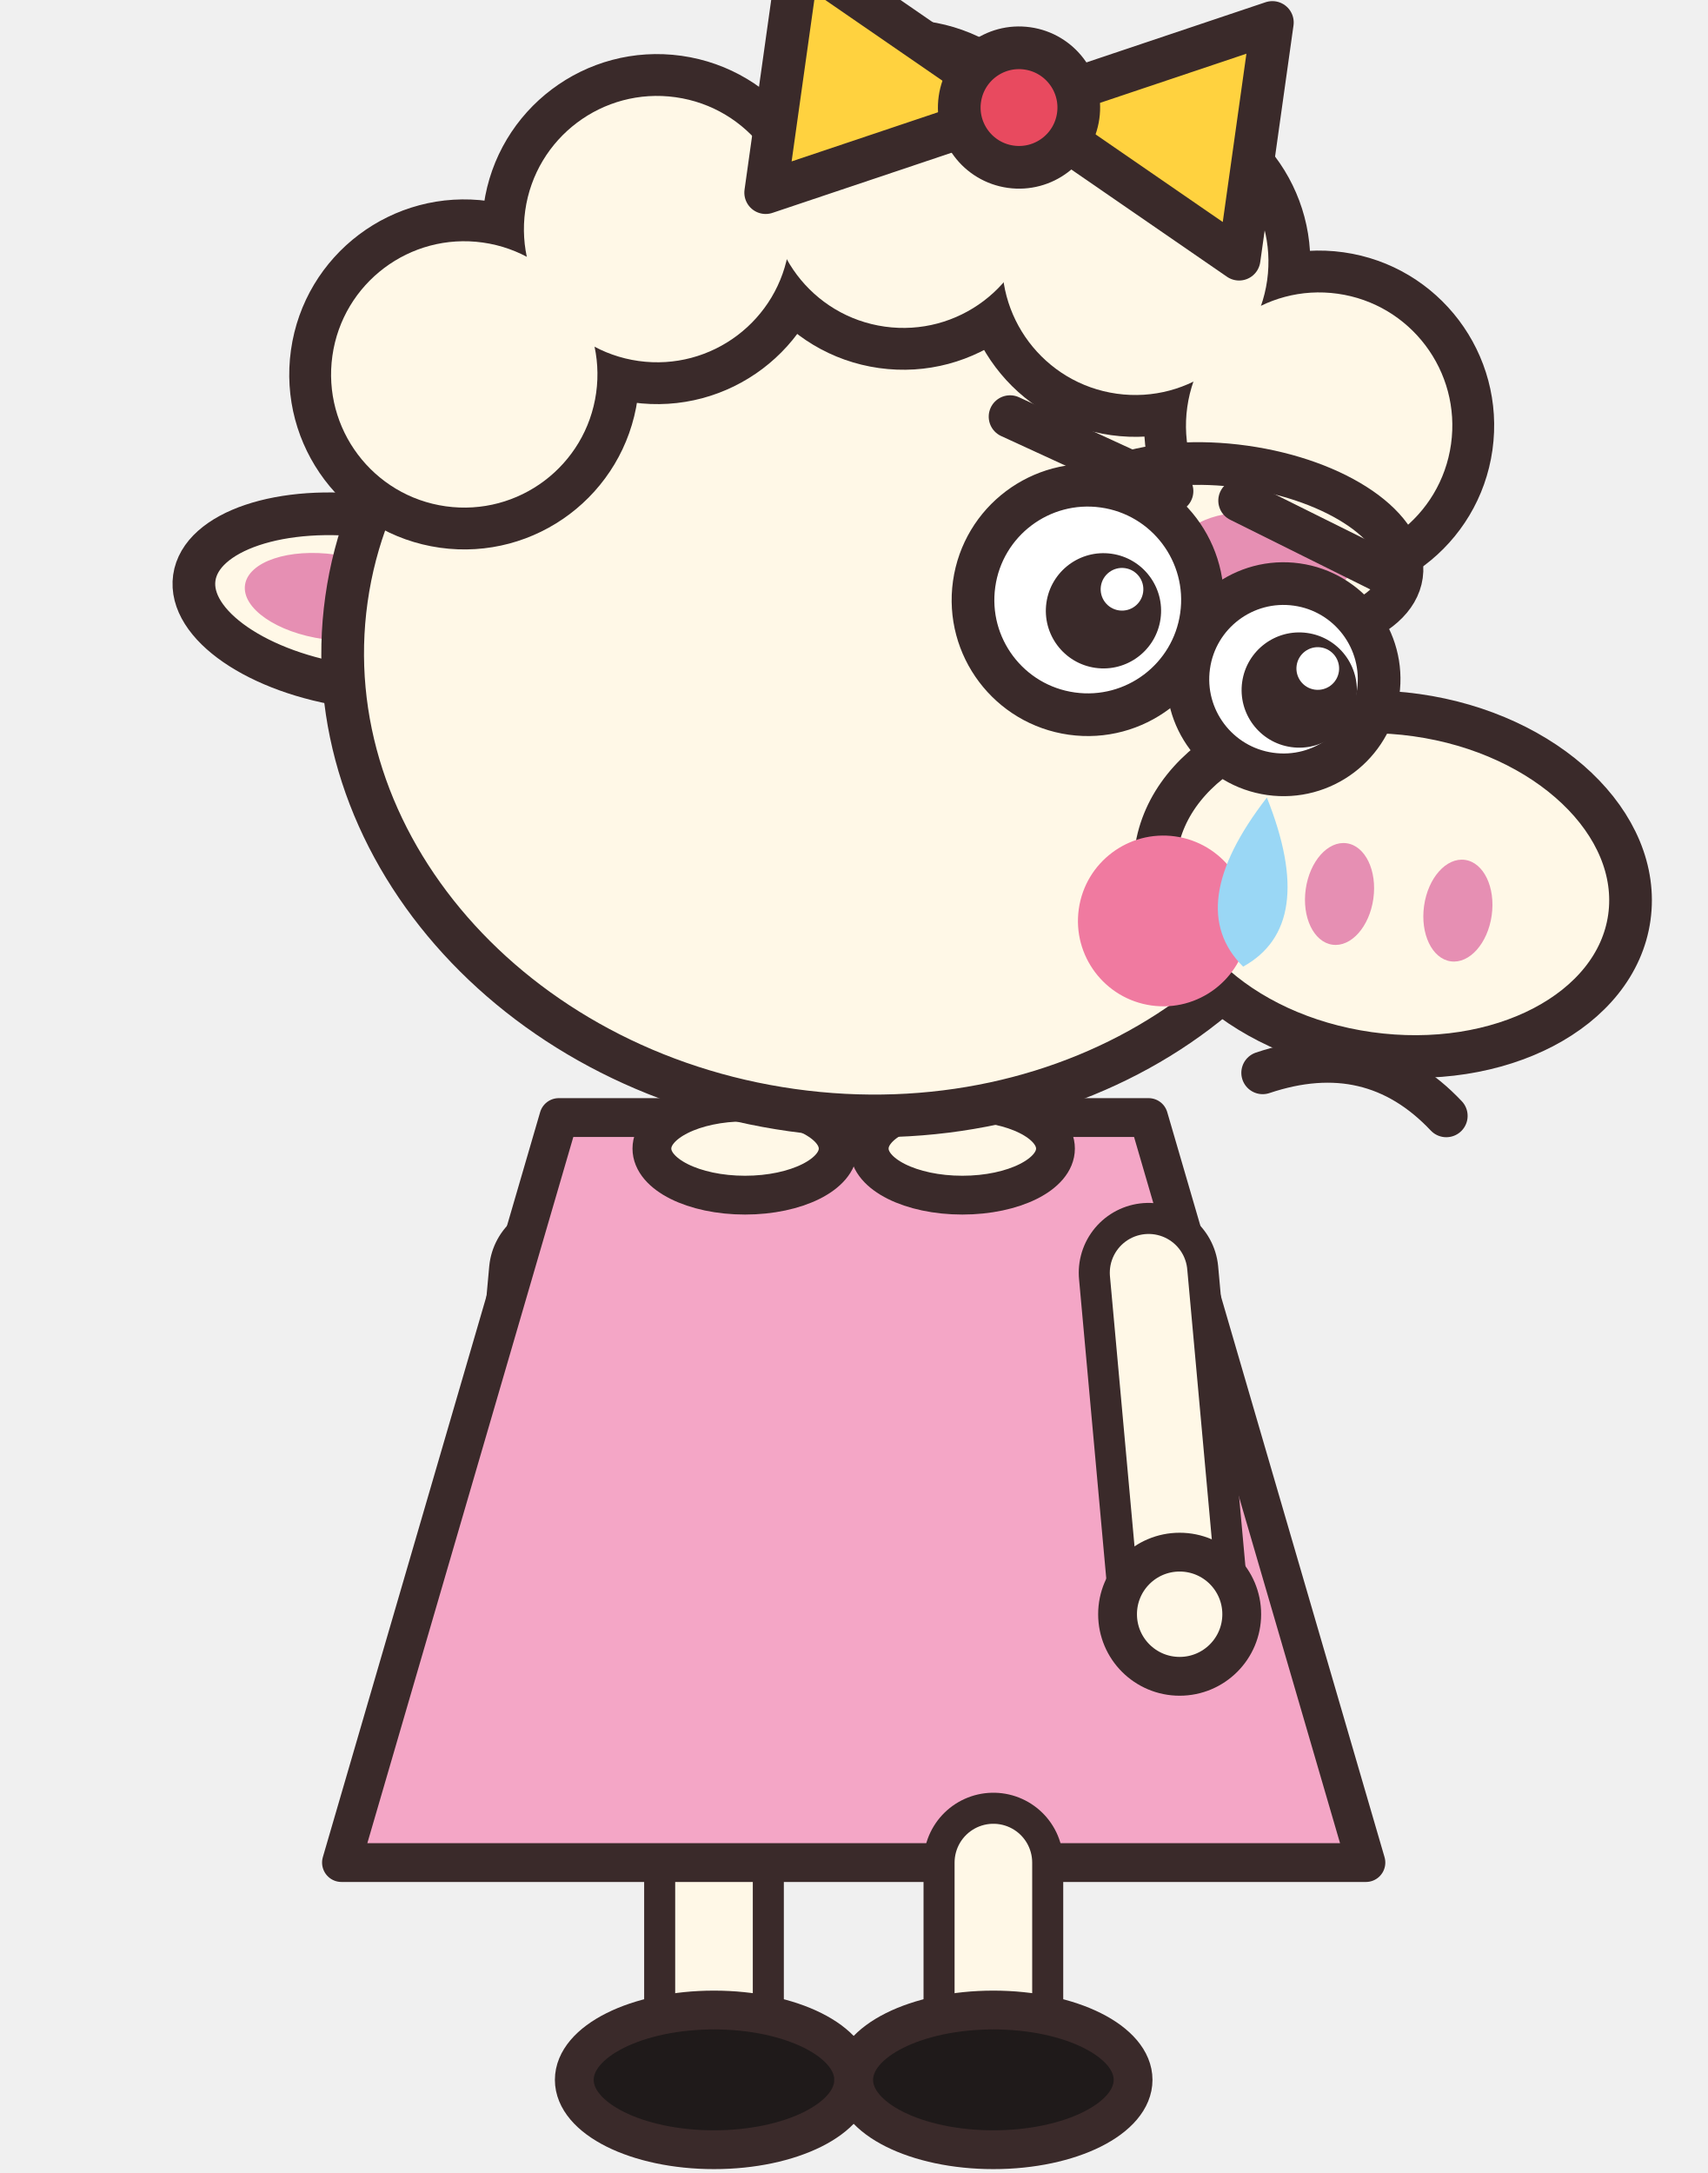
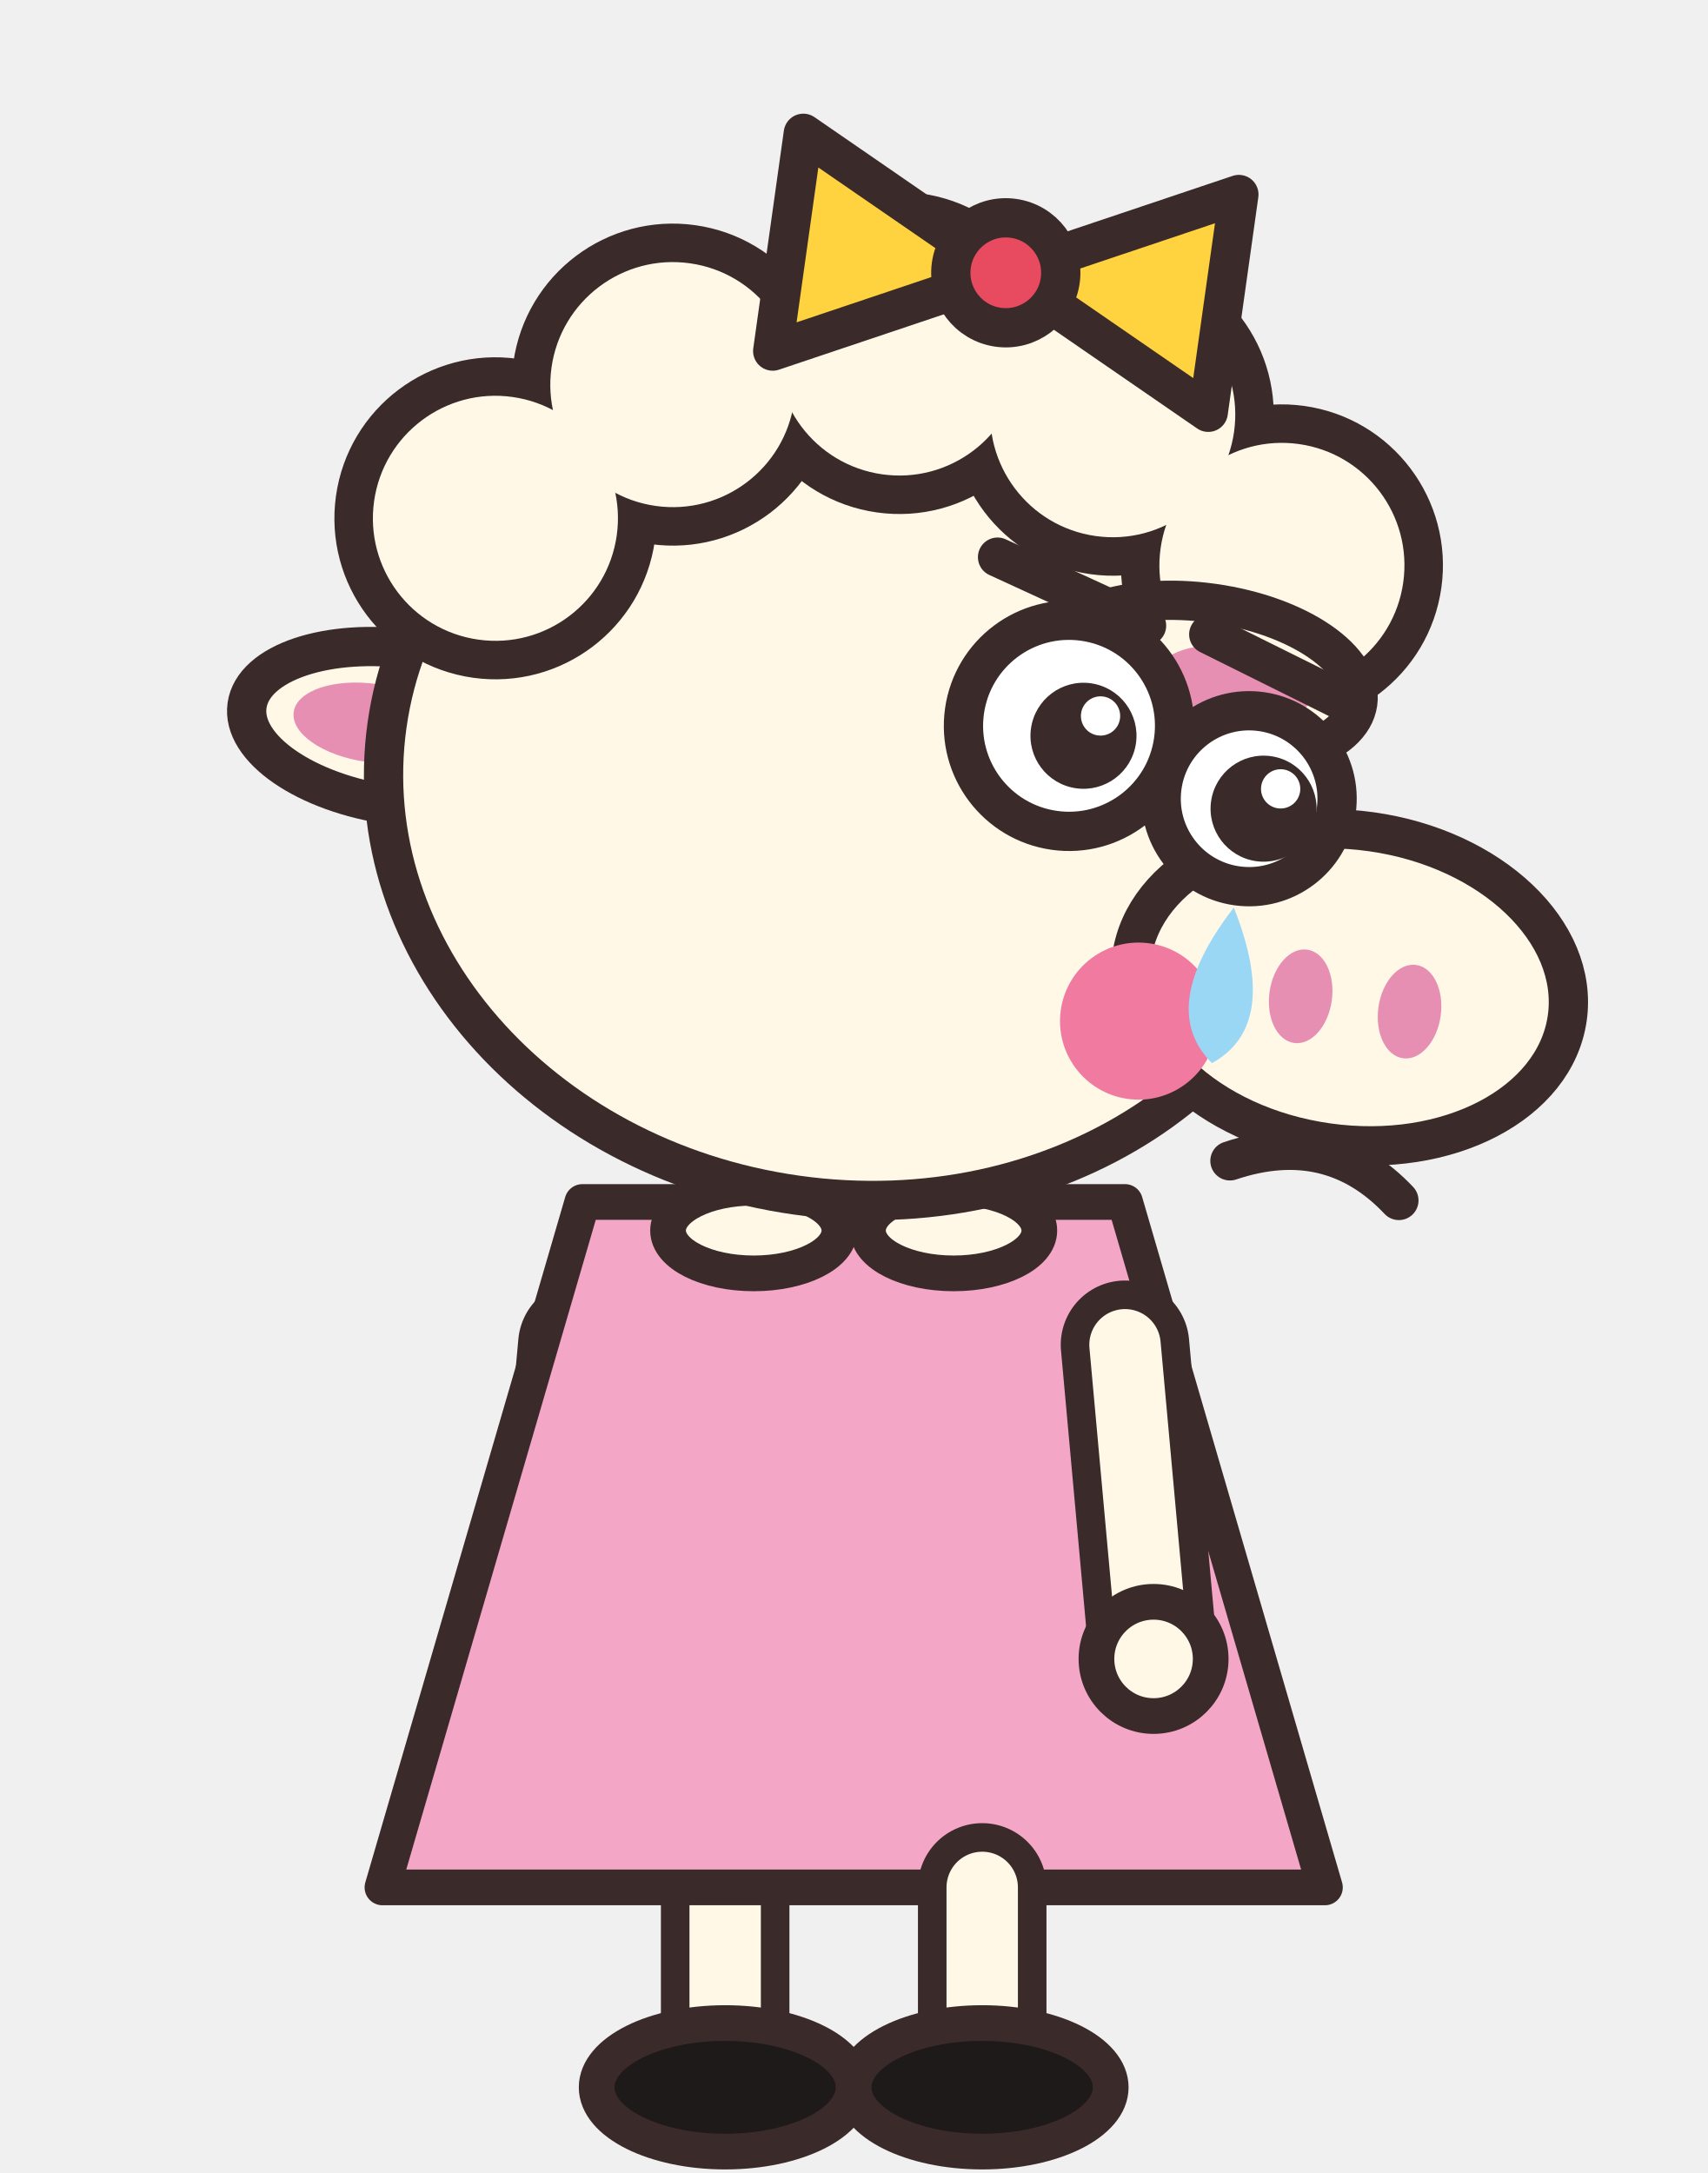
<svg xmlns="http://www.w3.org/2000/svg" viewBox="0 0 110 140">
-   <g stroke="#3a2a2a" stroke-linecap="round" stroke-linejoin="round" stroke-width="2.5">
+   <g stroke="#3a2a2a" stroke-linecap="round" stroke-linejoin="round" stroke-width="2.5" transform="matrix(.92 0 0 .92 4.4 11.2)">
    <path stroke-width="9" d="M46 120v12" />
    <path stroke="#fff8e7" stroke-width="5" d="M46 120v12" />
    <ellipse cx="46" cy="134" fill="#1f1a1a" rx="9" ry="4.5" />
    <path stroke-width="9" d="m36 82-2 22" />
    <path stroke="#fff8e7" stroke-width="5" d="m36 82-2 22" />
    <circle cx="34" cy="104" r="4" fill="#fff8e7" />
    <path fill="#f4a6c6" d="M36 72h38l14 48H22Z" />
    <ellipse cx="48" cy="74" fill="#fff8e7" rx="6" ry="3" />
    <ellipse cx="62" cy="74" fill="#fff8e7" rx="6" ry="3" />
    <path stroke-width="9" d="M64 120v12" />
    <path stroke="#fff8e7" stroke-width="5" d="M64 120v12" />
    <ellipse cx="64" cy="134" fill="#1f1a1a" rx="9" ry="4.5" />
    <g transform="rotate(8 110.662 7.573)scale(1.1)">
      <ellipse cx="26" cy="46" fill="#fff8e7" rx="10" ry="5" />
      <ellipse cx="24" cy="46" fill="#e68fb3" stroke="none" rx="5" ry="2.5" />
      <ellipse cx="55" cy="46" fill="#fff8e7" rx="30" ry="26" />
      <circle cx="30" cy="32" r="9" fill="#fff8e7" />
      <circle cx="40" cy="22" r="9" fill="#fff8e7" />
      <circle cx="54" cy="18" r="9" fill="#fff8e7" />
      <circle cx="68" cy="20" r="9" fill="#fff8e7" />
      <circle cx="80" cy="28" r="9" fill="#fff8e7" />
      <circle cx="30" cy="32" r="7.8" fill="#fff8e7" stroke="none" />
      <circle cx="40" cy="22" r="7.8" fill="#fff8e7" stroke="none" />
      <circle cx="54" cy="18" r="7.8" fill="#fff8e7" stroke="none" />
      <circle cx="68" cy="20" r="7.8" fill="#fff8e7" stroke="none" />
      <circle cx="80" cy="28" r="7.8" fill="#fff8e7" stroke="none" />
      <ellipse cx="76" cy="36" fill="#fff8e7" rx="10" ry="5" />
      <ellipse cx="78" cy="36" fill="#e68fb3" stroke="none" rx="5" ry="2.5" />
      <ellipse cx="88" cy="54" fill="#fff8e7" rx="14" ry="10" />
      <ellipse cx="85" cy="55" fill="#e68fb3" stroke="none" rx="2" ry="3" />
      <ellipse cx="92" cy="55" fill="#e68fb3" stroke="none" rx="2" ry="3" />
      <circle cx="68" cy="40" r="6.72" fill="#fff" />
      <circle cx="69" cy="40.5" r="3.375" fill="#3a2a2a" stroke="none" />
      <circle cx="69.9" cy="39.1" r="1.25" fill="#fff" stroke="none" />
      <circle cx="80" cy="43" r="5.6" fill="#fff" />
      <circle cx="81" cy="43.5" r="3.375" fill="#3a2a2a" stroke="none" />
      <circle cx="81.9" cy="42.1" r="1.25" fill="#fff" stroke="none" />
      <circle cx="75" cy="58" r="5" fill="#f07aa0" stroke="none" />
      <path fill="none" d="M82 66q6-3 11 1" />
      <path d="m62 30 10 3m4 0 9 3" />
      <path fill="#9ad7f5" stroke="none" d="M80 50q-4 7 0 10 4-3 0-10" />
      <path fill="#ffd23f" d="M60 12 46 5v14Zm0 0 14-7v14Z" />
      <circle cx="60" cy="12" r="3.5" fill="#e84a5f" />
    </g>
    <path stroke-width="9" d="m74 82 2 22" />
    <path stroke="#fff8e7" stroke-width="5" d="m74 82 2 22" />
    <circle cx="76" cy="104" r="4" fill="#fff8e7" />
  </g>
</svg>
